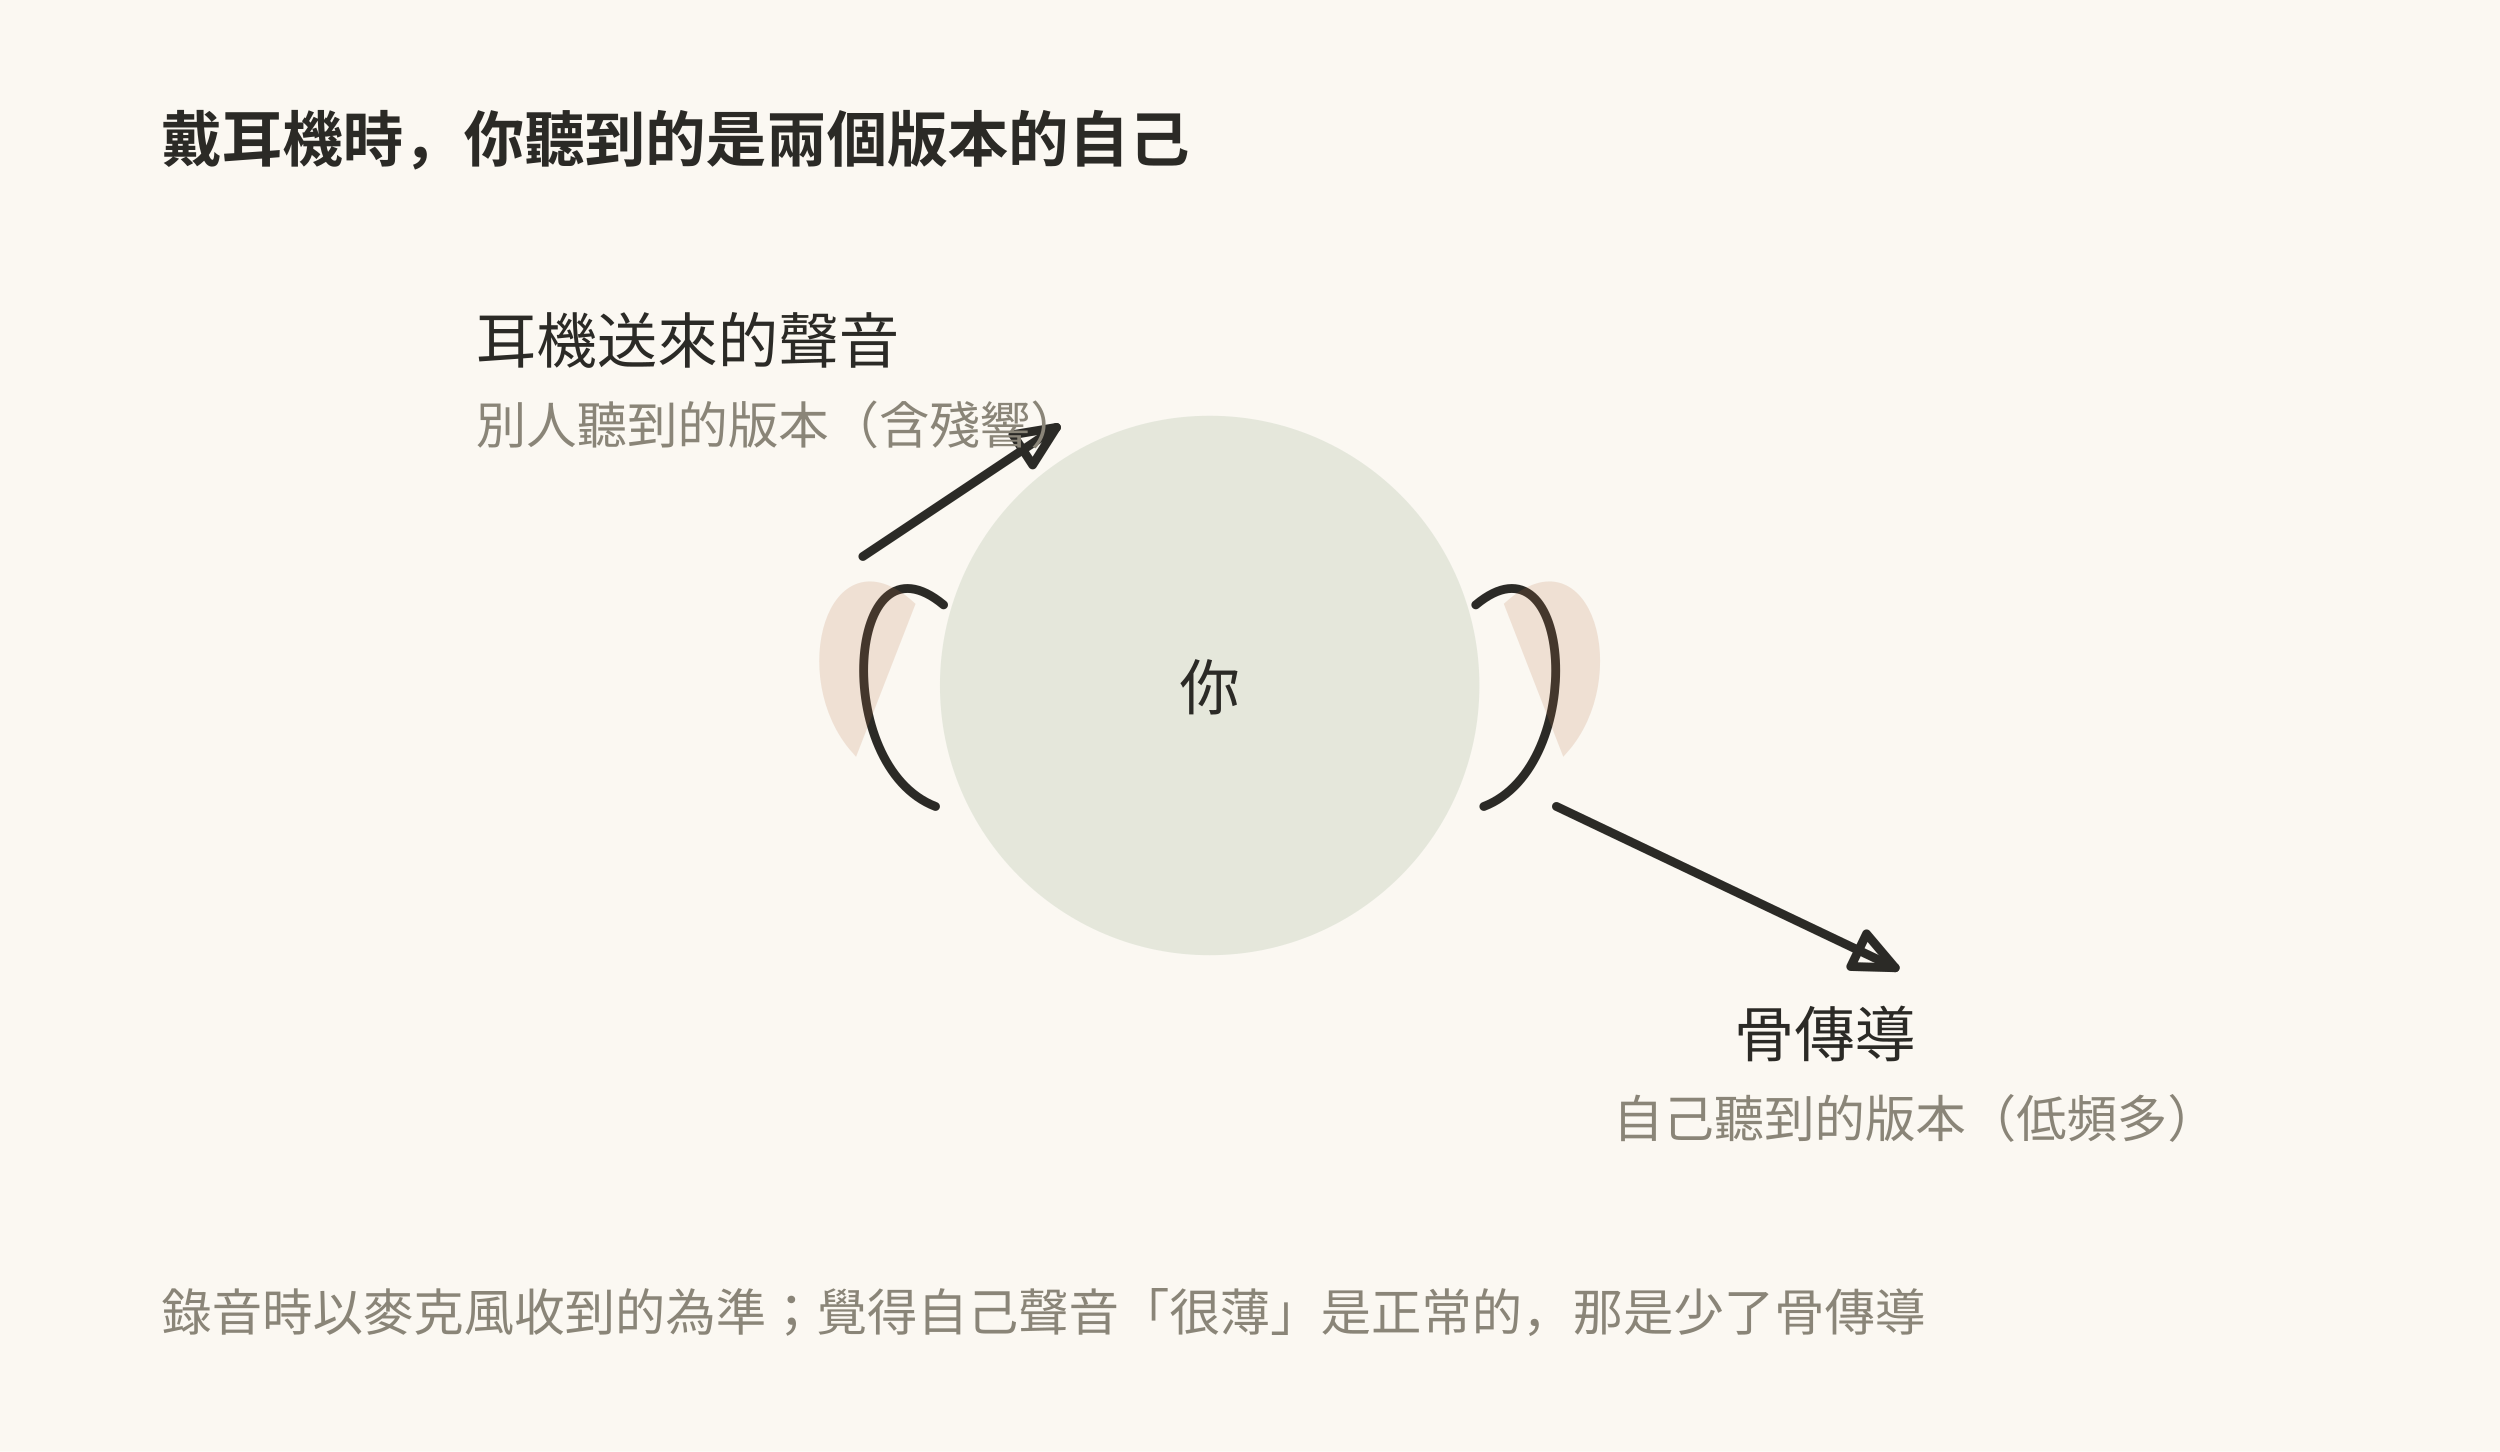
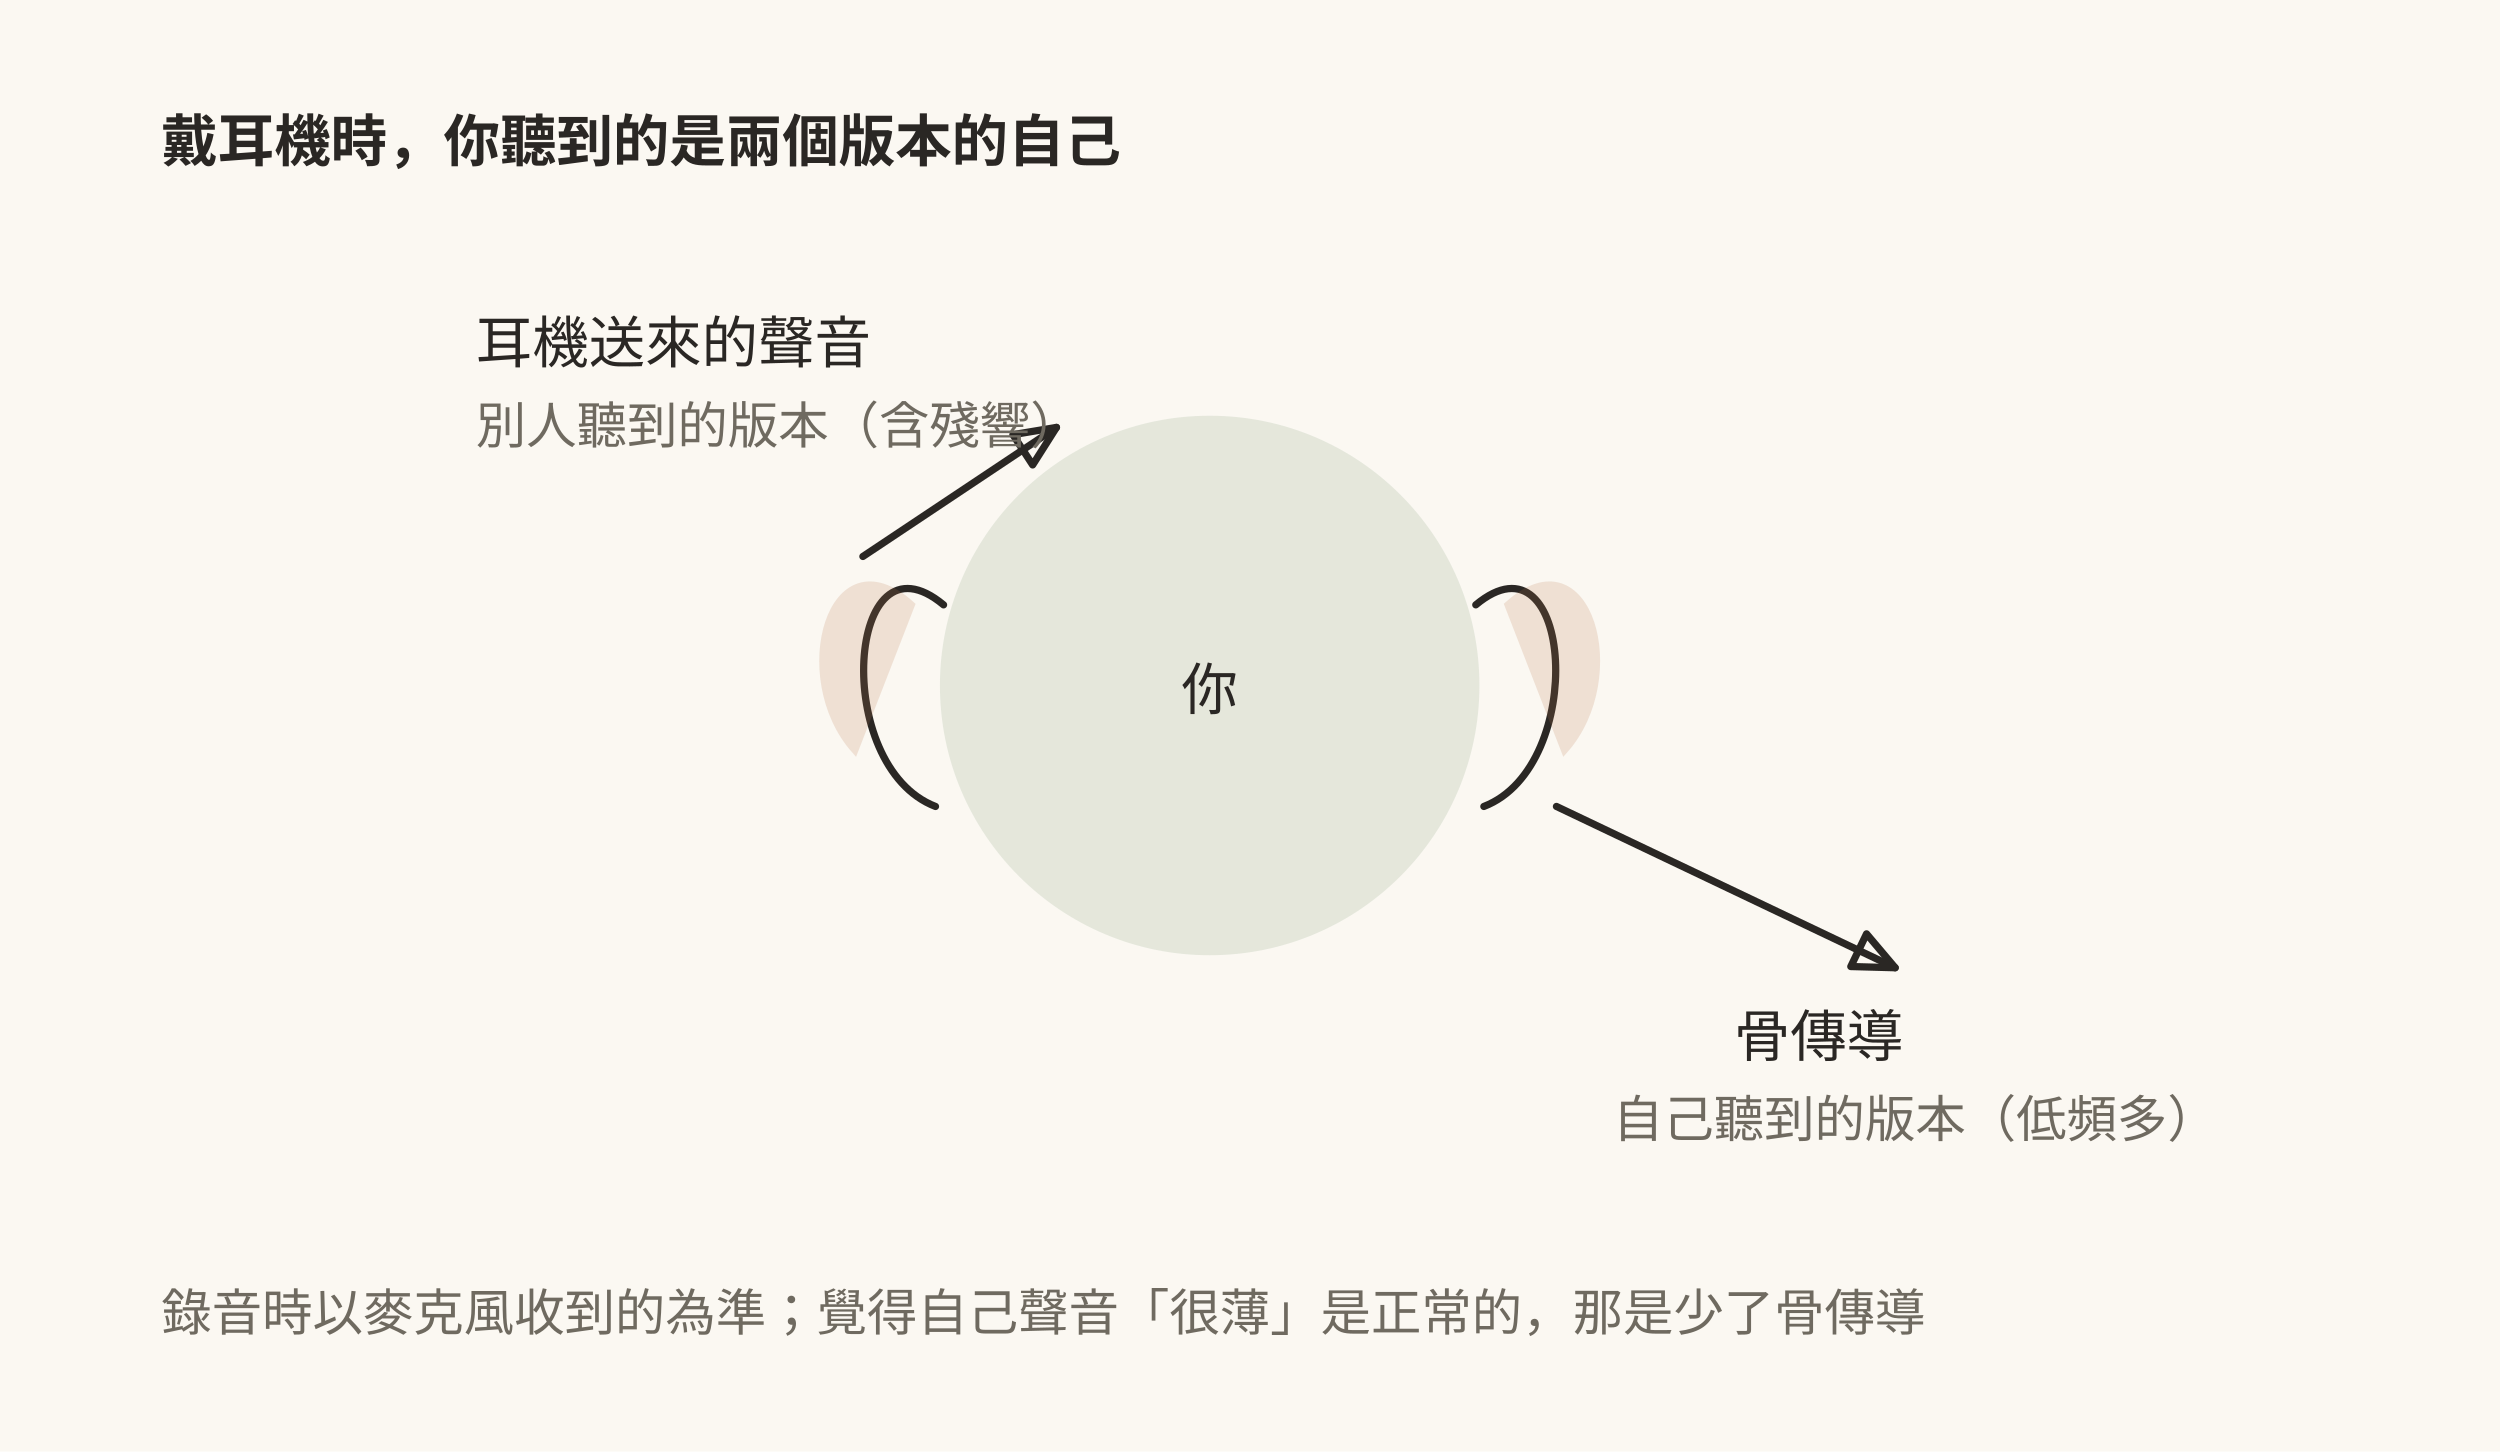
<svg xmlns="http://www.w3.org/2000/svg" viewBox="0 0 620 360" role="img" aria-label="耳機監聽與骨傳導兩條路徑">
  <rect width="620" height="360" fill="#fbf8f2" />
  <style>
-     .ink { fill: none; stroke: #2b2a26; stroke-width: 2.2; stroke-linecap: round; stroke-linejoin: round; }
-     .thin { fill: none; stroke: #8a8578; stroke-width: 1.4; stroke-dasharray: 5 5; }
+     .out   { fill: none; stroke: #2a2724; stroke-width: 1.8; stroke-linejoin: round; stroke-linecap: round; }
+     .lead  { fill: none; stroke: #2a2724; stroke-width: .9; }
+     .dot   { fill: #2a2724; }
+     .skin  { fill: #f1e0d6; stroke: #2a2724; stroke-width: 1.8; }
+     .muc   { fill: #e2a99b; stroke: #cb8f82; stroke-width: 1.2; }
+     .muc2  { fill: #cb8f82; stroke: #2a2724; stroke-width: 1.4; }
+     .cart  { fill: #d5d5c2; stroke: #2a2724; stroke-width: 1.5; }
+     .bone  { fill: #ece6d8; stroke: #2a2724; stroke-width: 1.4; }
+     .air   { fill: #d5e5e7; stroke: #2a2724; stroke-width: 1.3; }
+     .fold  { fill: #f6f3ea; stroke: #c9c1ac; stroke-width: 1.6; }
+     .musc  { fill: #cf8f88; stroke: #2a2724; stroke-width: 1.1; }
+     .hl    { fill: #b5734a; fill-opacity: .22; stroke: #b5734a; stroke-width: 1.7; }
+     .hl2   { fill: #7d9b76; fill-opacity: .22; stroke: #7d9b76; stroke-width: 1.7; }
+     .ink   { fill: none; stroke: #2a2724; stroke-width: 1.8; stroke-linejoin: round; stroke-linecap: round; }
+     .ave   { fill: none; stroke: #b5734a; stroke-width: 2.2; stroke-linejoin: round; stroke-linecap: round; }
+     .ave2  { fill: none; stroke: #7d9b76; stroke-width: 2.2; stroke-linejoin: round; stroke-linecap: round; }
+     .thin  { fill: none; stroke: #d8d0c2; stroke-width: 1.3; stroke-dasharray: 5 5; }
+     .lbl   { font-family: 'Noto Sans TC','PingFang TC',system-ui,sans-serif; font-size: 14px; fill: #2a2724; }
+     .lbl-s { font-family: 'Noto Sans TC','PingFang TC',system-ui,sans-serif; font-size: 12px; fill: #6f6a60; }
+     .lbl-b { font-family: 'Noto Sans TC','PingFang TC',system-ui,sans-serif; font-size: 14px; fill: #2a2724; font-weight: 700; }
+ 
    .grid { fill: none; stroke: #d8d0c2; stroke-width: 1.2; }
    .fill { fill: #b5734a; opacity: .18; stroke: #b5734a; stroke-width: 1.8; }
    .fill2 { fill: #7d9b76; opacity: .18; stroke: #7d9b76; stroke-width: 1.8; }
    .solid { fill: #b5734a; opacity: .85; }
    .solid2 { fill: #7d9b76; opacity: .85; }
-     .lbl { font-family: 'Noto Serif TC', 'Songti TC', 'PingFang TC', serif; font-size: 15px; fill: #2b2a26; }
-     .lbl-s { font-family: 'Noto Serif TC', 'Songti TC', 'PingFang TC', serif; font-size: 12.5px; fill: #8a8578; }
-     .lbl-b { font-family: 'Noto Serif TC', 'Songti TC', 'PingFang TC', serif; font-size: 15px; fill: #2b2a26; font-weight: 700; }
+     .lbl-s { font-size: 12.5px; }
  </style>
  <text class="lbl-b" x="40" y="40">戴耳機時，你聽到的是兩個版本的自己</text>
  <circle class="fill2" cx="300" cy="170" r="66" />
  <path class="ink" d="M234 150 C210 130 206 190 232 200" />
  <path class="ink" d="M366 150 C390 130 394 190 368 200" />
  <text class="lbl" x="300" y="176" text-anchor="middle">你</text>
  <path class="fill" d="M226 150 C206 132 196 168 212 186 Z" />
  <path class="fill" d="M374 150 C394 132 404 168 388 186 Z" />
  <path class="ink" d="M214 138 L262 106" />
-   <path class="ink" d="M262 106 L256.1 115.3 L251.2 107.8 Z" fill="#2b2a26" />
+   <path class="ink" d="M262 106 L256.1 115.3 L251.2 107.8 Z" fill="#2a2724" />
  <text class="lbl" x="118" y="90">耳機送來的聲音</text>
  <text class="lbl-s" x="118" y="110">別人聽到的版本（含殘響）</text>
  <path class="ink" d="M386 200 L470 240" />
-   <path class="ink" d="M470 240 L459.0 239.7 L462.9 231.6 Z" fill="#2b2a26" />
+   <path class="ink" d="M470 240 L459.0 239.7 L462.9 231.6 Z" fill="#2a2724" />
  <text class="lbl" x="430" y="262">骨傳導</text>
  <text class="lbl-s" x="400" y="282">自己聽到的版本（低頻多）</text>
  <text class="lbl-s" x="40" y="330">錄音時以麥克風收到的為準；覺得自己聲音「很薄」是正常的，那是少了骨傳導</text>
</svg>
